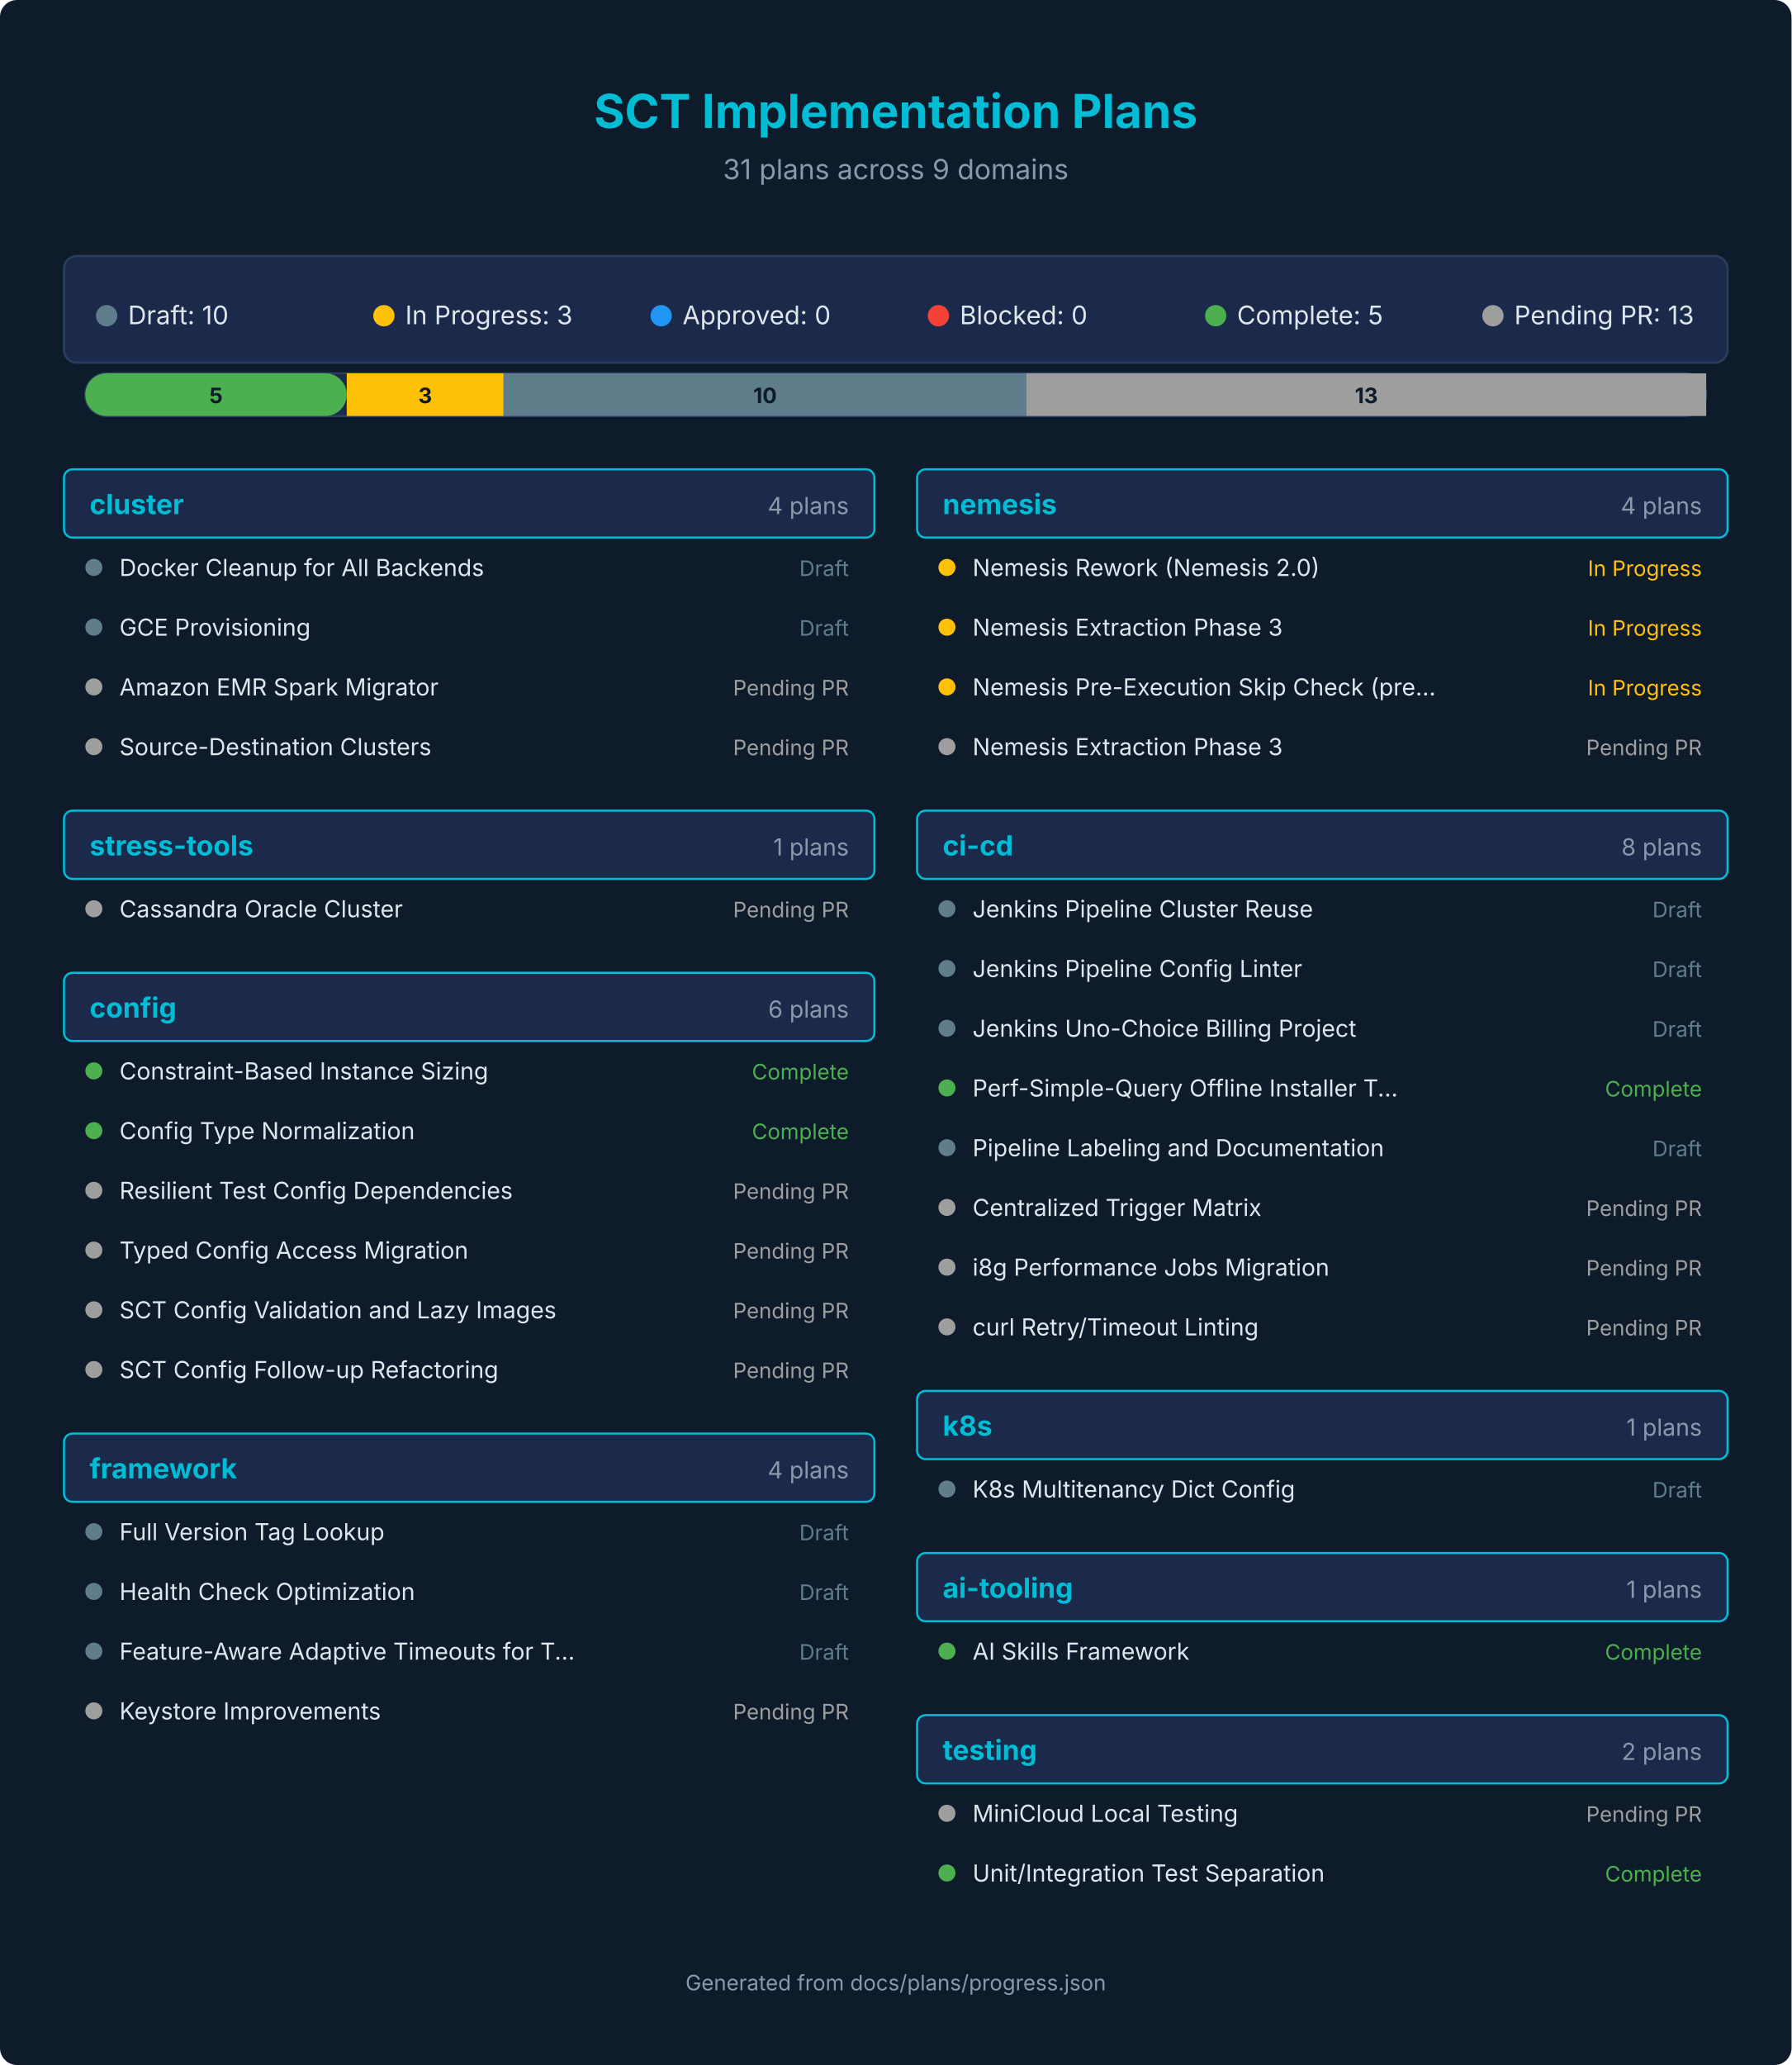
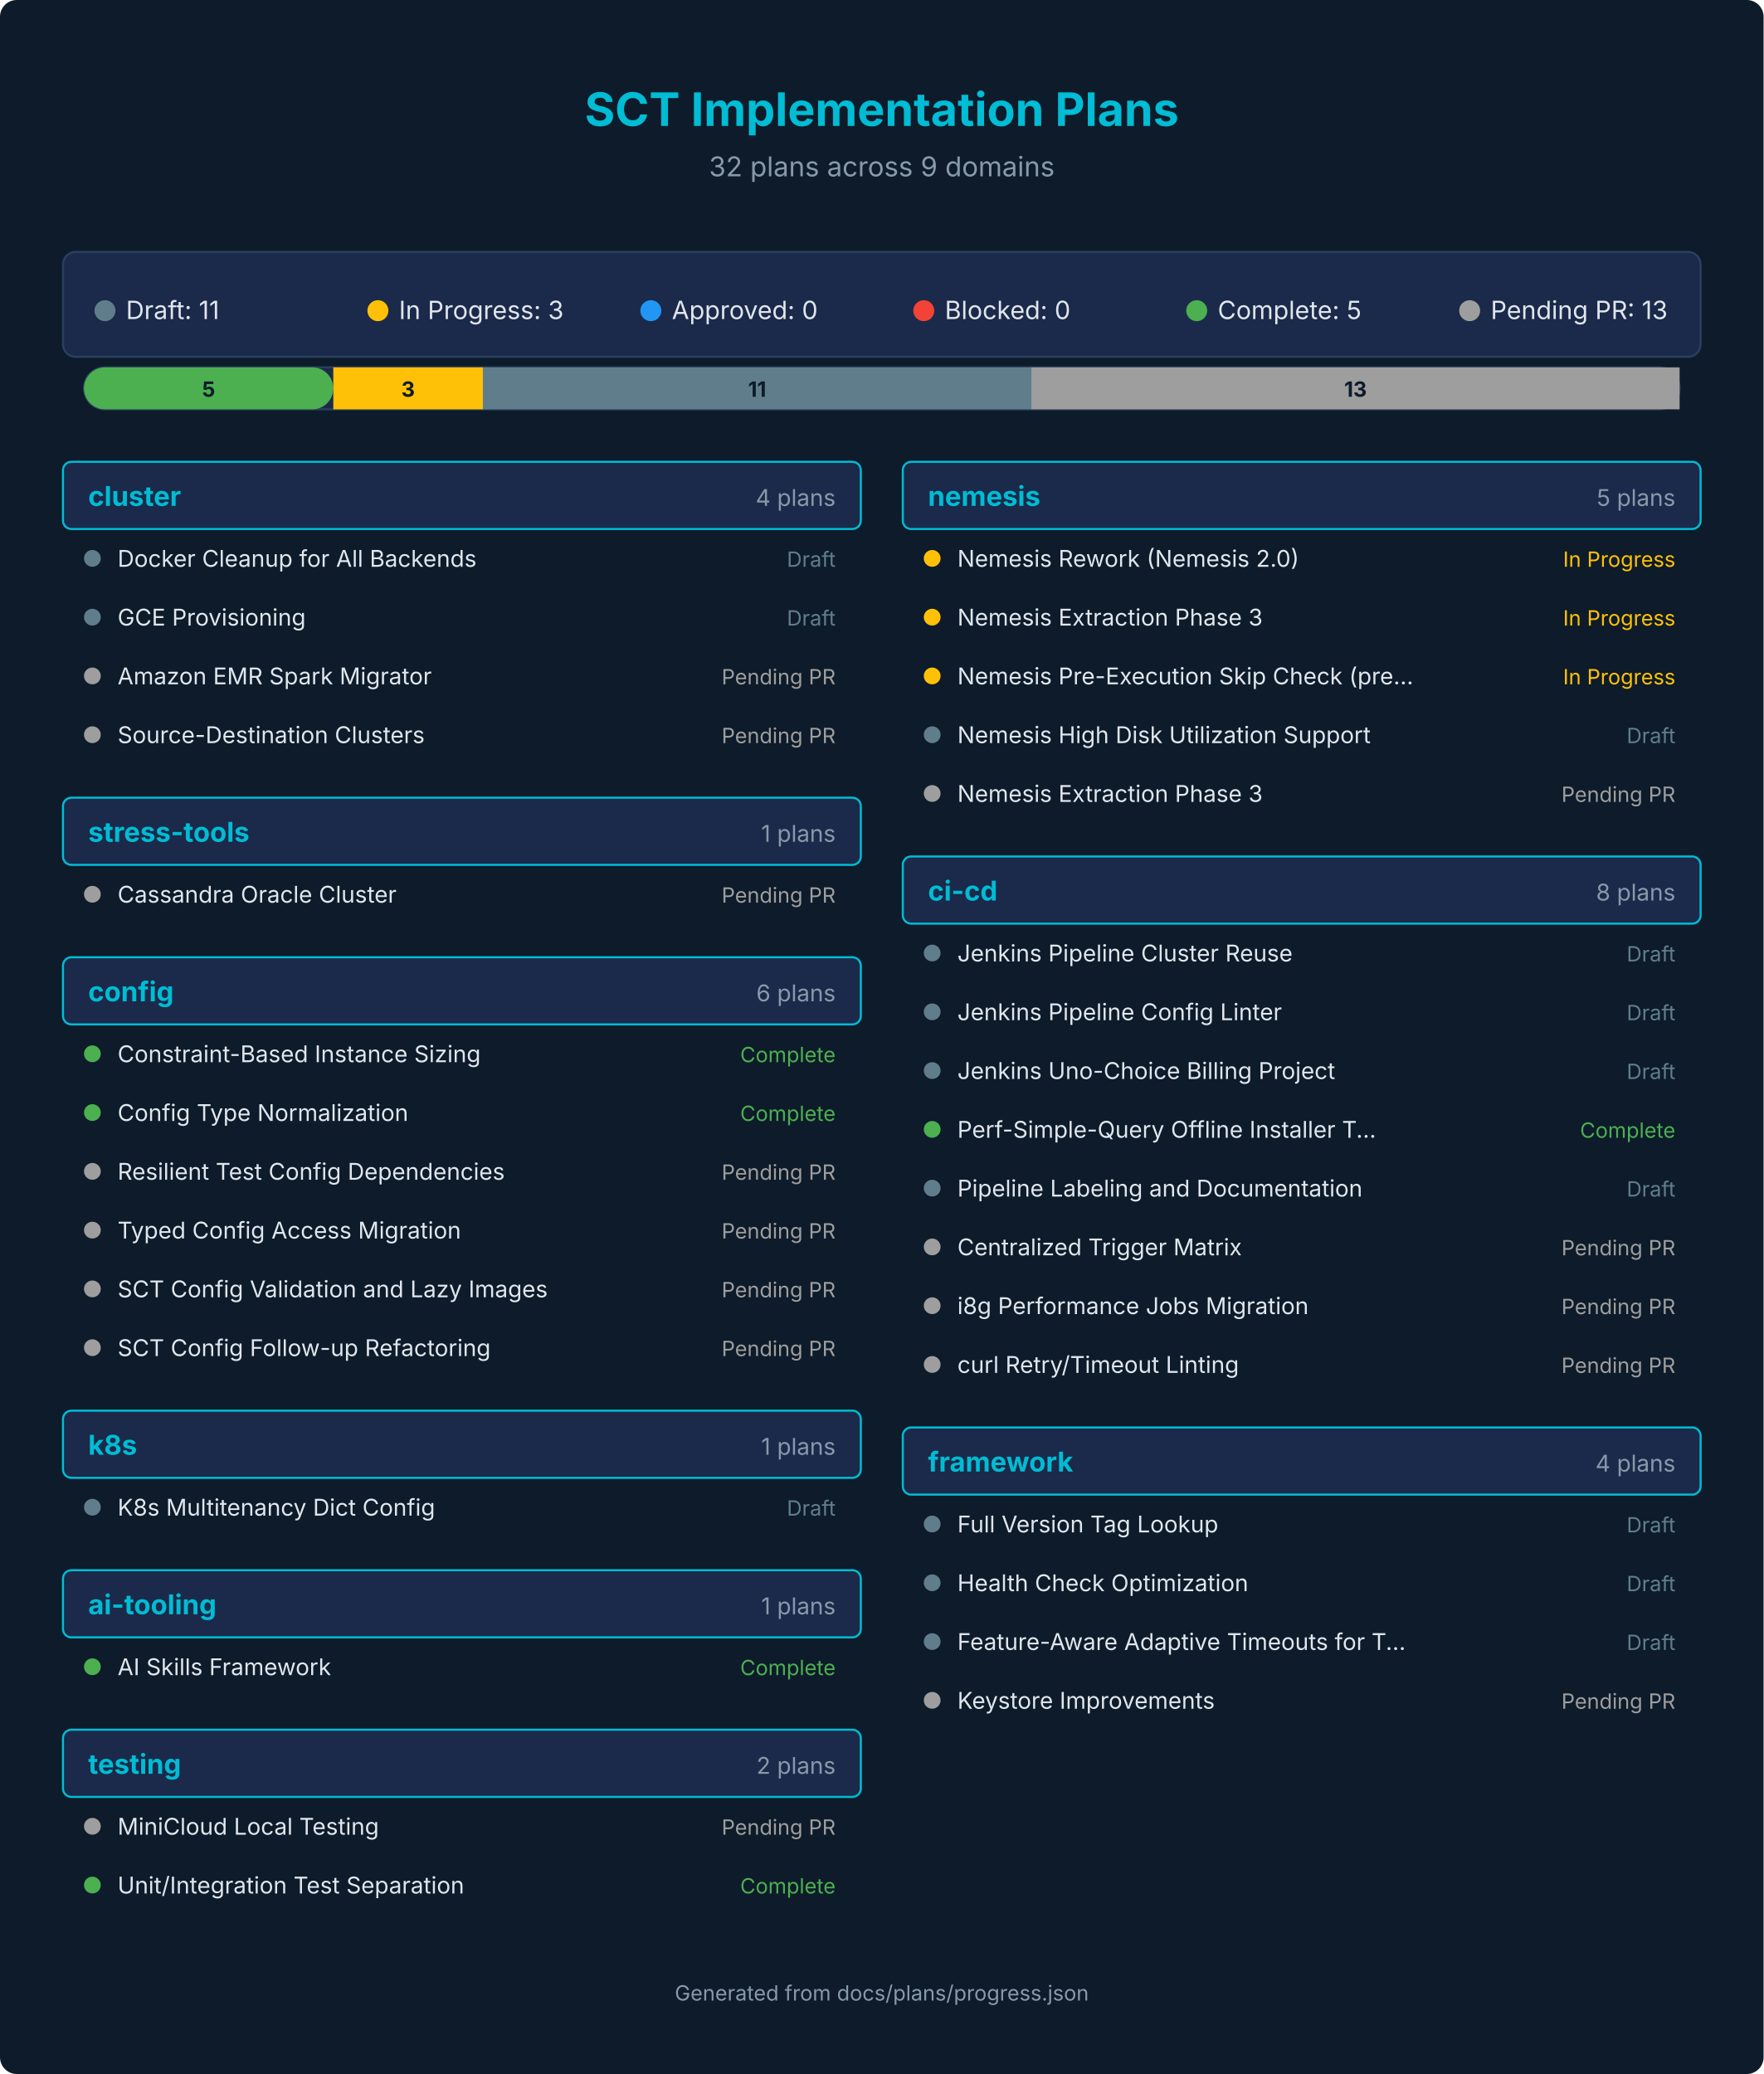
- <svg xmlns="http://www.w3.org/2000/svg" width="840" height="968" viewBox="0 0 840 968">
-   <rect width="840" height="968" fill="#0D1B2A" rx="8" />
+ <svg xmlns="http://www.w3.org/2000/svg" width="840" height="988" viewBox="0 0 840 988">
+   <rect width="840" height="988" fill="#0D1B2A" rx="8" />
  <text x="420" y="60" text-anchor="middle" font-family="system-ui, -apple-system, sans-serif" font-size="22" font-weight="bold" fill="#00BCD4">SCT Implementation Plans</text>
-   <text x="420" y="84" text-anchor="middle" font-family="system-ui, -apple-system, sans-serif" font-size="13" fill="#8899AA">31 plans across 9 domains</text>
+   <text x="420" y="84" text-anchor="middle" font-family="system-ui, -apple-system, sans-serif" font-size="13" fill="#8899AA">32 plans across 9 domains</text>
  <rect x="30" y="120" width="780" height="50" rx="6" fill="#1B2A4A" stroke="#2A3F5F" stroke-width="1" />
  <circle cx="50" cy="148" r="5" fill="#607D8B" />
-   <text x="60" y="152" font-family="system-ui, -apple-system, sans-serif" font-size="12" fill="#E0E6ED">Draft: 10</text>
+   <text x="60" y="152" font-family="system-ui, -apple-system, sans-serif" font-size="12" fill="#E0E6ED">Draft: 11</text>
  <circle cx="180" cy="148" r="5" fill="#FFC107" />
  <text x="190" y="152" font-family="system-ui, -apple-system, sans-serif" font-size="12" fill="#E0E6ED">In Progress: 3</text>
  <circle cx="310" cy="148" r="5" fill="#2196F3" />
  <text x="320" y="152" font-family="system-ui, -apple-system, sans-serif" font-size="12" fill="#E0E6ED">Approved: 0</text>
  <circle cx="440" cy="148" r="5" fill="#F44336" />
  <text x="450" y="152" font-family="system-ui, -apple-system, sans-serif" font-size="12" fill="#E0E6ED">Blocked: 0</text>
  <circle cx="570" cy="148" r="5" fill="#4CAF50" />
  <text x="580" y="152" font-family="system-ui, -apple-system, sans-serif" font-size="12" fill="#E0E6ED">Complete: 5</text>
  <circle cx="700" cy="148" r="5" fill="#9E9E9E" />
  <text x="710" y="152" font-family="system-ui, -apple-system, sans-serif" font-size="12" fill="#E0E6ED">Pending PR: 13</text>
  <rect x="40" y="175" width="760" height="20" rx="10" fill="#1B2A4A" stroke="#2A3F5F" stroke-width="1" />
-   <rect x="40" y="175" width="122.581" height="20" rx="10" fill="#4CAF50" />
-   <text x="101.29" y="189" text-anchor="middle" font-family="system-ui, -apple-system, sans-serif" font-size="10" font-weight="bold" fill="#0D1B2A">5</text>
-   <rect x="162.581" y="175" width="73.548" height="20" rx="0" fill="#FFC107" />
-   <text x="199.355" y="189" text-anchor="middle" font-family="system-ui, -apple-system, sans-serif" font-size="10" font-weight="bold" fill="#0D1B2A">3</text>
-   <rect x="236.129" y="175" width="245.161" height="20" rx="0" fill="#607D8B" />
-   <text x="358.71" y="189" text-anchor="middle" font-family="system-ui, -apple-system, sans-serif" font-size="10" font-weight="bold" fill="#0D1B2A">10</text>
-   <rect x="481.29" y="175" width="318.71" height="20" rx="0" fill="#9E9E9E" />
-   <text x="640.645" y="189" text-anchor="middle" font-family="system-ui, -apple-system, sans-serif" font-size="10" font-weight="bold" fill="#0D1B2A">13</text>
+   <rect x="40" y="175" width="118.75" height="20" rx="10" fill="#4CAF50" />
+   <text x="99.375" y="189" text-anchor="middle" font-family="system-ui, -apple-system, sans-serif" font-size="10" font-weight="bold" fill="#0D1B2A">5</text>
+   <rect x="158.75" y="175" width="71.25" height="20" rx="0" fill="#FFC107" />
+   <text x="194.375" y="189" text-anchor="middle" font-family="system-ui, -apple-system, sans-serif" font-size="10" font-weight="bold" fill="#0D1B2A">3</text>
+   <rect x="230.0" y="175" width="261.25" height="20" rx="0" fill="#607D8B" />
+   <text x="360.625" y="189" text-anchor="middle" font-family="system-ui, -apple-system, sans-serif" font-size="10" font-weight="bold" fill="#0D1B2A">11</text>
+   <rect x="491.25" y="175" width="308.75" height="20" rx="0" fill="#9E9E9E" />
+   <text x="645.625" y="189" text-anchor="middle" font-family="system-ui, -apple-system, sans-serif" font-size="10" font-weight="bold" fill="#0D1B2A">13</text>
  <rect x="30" y="220" width="380" height="32" rx="4" fill="#1B2A4A" stroke="#00BCD4" stroke-width="1" />
  <text x="42" y="241" font-family="system-ui, -apple-system, sans-serif" font-size="13" font-weight="bold" fill="#00BCD4">cluster</text>
  <text x="398" y="241" text-anchor="end" font-family="system-ui, -apple-system, sans-serif" font-size="11" fill="#8899AA">4 plans</text>
  <circle cx="44" cy="266" r="4" fill="#607D8B" />
  <text x="56" y="270" font-family="system-ui, -apple-system, sans-serif" font-size="11" fill="#E0E6ED">Docker Cleanup for All Backends</text>
  <text x="398" y="270" text-anchor="end" font-family="system-ui, -apple-system, sans-serif" font-size="10" fill="#607D8B">Draft</text>
  <circle cx="44" cy="294" r="4" fill="#607D8B" />
  <text x="56" y="298" font-family="system-ui, -apple-system, sans-serif" font-size="11" fill="#E0E6ED">GCE Provisioning</text>
  <text x="398" y="298" text-anchor="end" font-family="system-ui, -apple-system, sans-serif" font-size="10" fill="#607D8B">Draft</text>
  <circle cx="44" cy="322" r="4" fill="#9E9E9E" />
  <text x="56" y="326" font-family="system-ui, -apple-system, sans-serif" font-size="11" fill="#E0E6ED">Amazon EMR Spark Migrator</text>
  <text x="398" y="326" text-anchor="end" font-family="system-ui, -apple-system, sans-serif" font-size="10" fill="#9E9E9E">Pending PR</text>
  <circle cx="44" cy="350" r="4" fill="#9E9E9E" />
  <text x="56" y="354" font-family="system-ui, -apple-system, sans-serif" font-size="11" fill="#E0E6ED">Source-Destination Clusters</text>
  <text x="398" y="354" text-anchor="end" font-family="system-ui, -apple-system, sans-serif" font-size="10" fill="#9E9E9E">Pending PR</text>
  <rect x="30" y="380" width="380" height="32" rx="4" fill="#1B2A4A" stroke="#00BCD4" stroke-width="1" />
  <text x="42" y="401" font-family="system-ui, -apple-system, sans-serif" font-size="13" font-weight="bold" fill="#00BCD4">stress-tools</text>
  <text x="398" y="401" text-anchor="end" font-family="system-ui, -apple-system, sans-serif" font-size="11" fill="#8899AA">1 plans</text>
  <circle cx="44" cy="426" r="4" fill="#9E9E9E" />
  <text x="56" y="430" font-family="system-ui, -apple-system, sans-serif" font-size="11" fill="#E0E6ED">Cassandra Oracle Cluster</text>
  <text x="398" y="430" text-anchor="end" font-family="system-ui, -apple-system, sans-serif" font-size="10" fill="#9E9E9E">Pending PR</text>
  <rect x="30" y="456" width="380" height="32" rx="4" fill="#1B2A4A" stroke="#00BCD4" stroke-width="1" />
  <text x="42" y="477" font-family="system-ui, -apple-system, sans-serif" font-size="13" font-weight="bold" fill="#00BCD4">config</text>
  <text x="398" y="477" text-anchor="end" font-family="system-ui, -apple-system, sans-serif" font-size="11" fill="#8899AA">6 plans</text>
  <circle cx="44" cy="502" r="4" fill="#4CAF50" />
  <text x="56" y="506" font-family="system-ui, -apple-system, sans-serif" font-size="11" fill="#E0E6ED">Constraint-Based Instance Sizing</text>
  <text x="398" y="506" text-anchor="end" font-family="system-ui, -apple-system, sans-serif" font-size="10" fill="#4CAF50">Complete</text>
  <circle cx="44" cy="530" r="4" fill="#4CAF50" />
  <text x="56" y="534" font-family="system-ui, -apple-system, sans-serif" font-size="11" fill="#E0E6ED">Config Type Normalization</text>
  <text x="398" y="534" text-anchor="end" font-family="system-ui, -apple-system, sans-serif" font-size="10" fill="#4CAF50">Complete</text>
  <circle cx="44" cy="558" r="4" fill="#9E9E9E" />
  <text x="56" y="562" font-family="system-ui, -apple-system, sans-serif" font-size="11" fill="#E0E6ED">Resilient Test Config Dependencies</text>
  <text x="398" y="562" text-anchor="end" font-family="system-ui, -apple-system, sans-serif" font-size="10" fill="#9E9E9E">Pending PR</text>
  <circle cx="44" cy="586" r="4" fill="#9E9E9E" />
  <text x="56" y="590" font-family="system-ui, -apple-system, sans-serif" font-size="11" fill="#E0E6ED">Typed Config Access Migration</text>
  <text x="398" y="590" text-anchor="end" font-family="system-ui, -apple-system, sans-serif" font-size="10" fill="#9E9E9E">Pending PR</text>
  <circle cx="44" cy="614" r="4" fill="#9E9E9E" />
  <text x="56" y="618" font-family="system-ui, -apple-system, sans-serif" font-size="11" fill="#E0E6ED">SCT Config Validation and Lazy Images</text>
  <text x="398" y="618" text-anchor="end" font-family="system-ui, -apple-system, sans-serif" font-size="10" fill="#9E9E9E">Pending PR</text>
  <circle cx="44" cy="642" r="4" fill="#9E9E9E" />
  <text x="56" y="646" font-family="system-ui, -apple-system, sans-serif" font-size="11" fill="#E0E6ED">SCT Config Follow-up Refactoring</text>
  <text x="398" y="646" text-anchor="end" font-family="system-ui, -apple-system, sans-serif" font-size="10" fill="#9E9E9E">Pending PR</text>
  <rect x="30" y="672" width="380" height="32" rx="4" fill="#1B2A4A" stroke="#00BCD4" stroke-width="1" />
-   <text x="42" y="693" font-family="system-ui, -apple-system, sans-serif" font-size="13" font-weight="bold" fill="#00BCD4">framework</text>
-   <text x="398" y="693" text-anchor="end" font-family="system-ui, -apple-system, sans-serif" font-size="11" fill="#8899AA">4 plans</text>
+   <text x="42" y="693" font-family="system-ui, -apple-system, sans-serif" font-size="13" font-weight="bold" fill="#00BCD4">k8s</text>
+   <text x="398" y="693" text-anchor="end" font-family="system-ui, -apple-system, sans-serif" font-size="11" fill="#8899AA">1 plans</text>
  <circle cx="44" cy="718" r="4" fill="#607D8B" />
-   <text x="56" y="722" font-family="system-ui, -apple-system, sans-serif" font-size="11" fill="#E0E6ED">Full Version Tag Lookup</text>
+   <text x="56" y="722" font-family="system-ui, -apple-system, sans-serif" font-size="11" fill="#E0E6ED">K8s Multitenancy Dict Config</text>
  <text x="398" y="722" text-anchor="end" font-family="system-ui, -apple-system, sans-serif" font-size="10" fill="#607D8B">Draft</text>
-   <circle cx="44" cy="746" r="4" fill="#607D8B" />
-   <text x="56" y="750" font-family="system-ui, -apple-system, sans-serif" font-size="11" fill="#E0E6ED">Health Check Optimization</text>
-   <text x="398" y="750" text-anchor="end" font-family="system-ui, -apple-system, sans-serif" font-size="10" fill="#607D8B">Draft</text>
-   <circle cx="44" cy="774" r="4" fill="#607D8B" />
-   <text x="56" y="778" font-family="system-ui, -apple-system, sans-serif" font-size="11" fill="#E0E6ED">Feature-Aware Adaptive Timeouts for T...</text>
-   <text x="398" y="778" text-anchor="end" font-family="system-ui, -apple-system, sans-serif" font-size="10" fill="#607D8B">Draft</text>
-   <circle cx="44" cy="802" r="4" fill="#9E9E9E" />
-   <text x="56" y="806" font-family="system-ui, -apple-system, sans-serif" font-size="11" fill="#E0E6ED">Keystore Improvements</text>
-   <text x="398" y="806" text-anchor="end" font-family="system-ui, -apple-system, sans-serif" font-size="10" fill="#9E9E9E">Pending PR</text>
+   <rect x="30" y="748" width="380" height="32" rx="4" fill="#1B2A4A" stroke="#00BCD4" stroke-width="1" />
+   <text x="42" y="769" font-family="system-ui, -apple-system, sans-serif" font-size="13" font-weight="bold" fill="#00BCD4">ai-tooling</text>
+   <text x="398" y="769" text-anchor="end" font-family="system-ui, -apple-system, sans-serif" font-size="11" fill="#8899AA">1 plans</text>
+   <circle cx="44" cy="794" r="4" fill="#4CAF50" />
+   <text x="56" y="798" font-family="system-ui, -apple-system, sans-serif" font-size="11" fill="#E0E6ED">AI Skills Framework</text>
+   <text x="398" y="798" text-anchor="end" font-family="system-ui, -apple-system, sans-serif" font-size="10" fill="#4CAF50">Complete</text>
+   <rect x="30" y="824" width="380" height="32" rx="4" fill="#1B2A4A" stroke="#00BCD4" stroke-width="1" />
+   <text x="42" y="845" font-family="system-ui, -apple-system, sans-serif" font-size="13" font-weight="bold" fill="#00BCD4">testing</text>
+   <text x="398" y="845" text-anchor="end" font-family="system-ui, -apple-system, sans-serif" font-size="11" fill="#8899AA">2 plans</text>
+   <circle cx="44" cy="870" r="4" fill="#9E9E9E" />
+   <text x="56" y="874" font-family="system-ui, -apple-system, sans-serif" font-size="11" fill="#E0E6ED">MiniCloud Local Testing</text>
+   <text x="398" y="874" text-anchor="end" font-family="system-ui, -apple-system, sans-serif" font-size="10" fill="#9E9E9E">Pending PR</text>
+   <circle cx="44" cy="898" r="4" fill="#4CAF50" />
+   <text x="56" y="902" font-family="system-ui, -apple-system, sans-serif" font-size="11" fill="#E0E6ED">Unit/Integration Test Separation</text>
+   <text x="398" y="902" text-anchor="end" font-family="system-ui, -apple-system, sans-serif" font-size="10" fill="#4CAF50">Complete</text>
  <rect x="430" y="220" width="380" height="32" rx="4" fill="#1B2A4A" stroke="#00BCD4" stroke-width="1" />
  <text x="442" y="241" font-family="system-ui, -apple-system, sans-serif" font-size="13" font-weight="bold" fill="#00BCD4">nemesis</text>
-   <text x="798" y="241" text-anchor="end" font-family="system-ui, -apple-system, sans-serif" font-size="11" fill="#8899AA">4 plans</text>
+   <text x="798" y="241" text-anchor="end" font-family="system-ui, -apple-system, sans-serif" font-size="11" fill="#8899AA">5 plans</text>
  <circle cx="444" cy="266" r="4" fill="#FFC107" />
  <text x="456" y="270" font-family="system-ui, -apple-system, sans-serif" font-size="11" fill="#E0E6ED">Nemesis Rework (Nemesis 2.0)</text>
  <text x="798" y="270" text-anchor="end" font-family="system-ui, -apple-system, sans-serif" font-size="10" fill="#FFC107">In Progress</text>
  <circle cx="444" cy="294" r="4" fill="#FFC107" />
  <text x="456" y="298" font-family="system-ui, -apple-system, sans-serif" font-size="11" fill="#E0E6ED">Nemesis Extraction Phase 3</text>
  <text x="798" y="298" text-anchor="end" font-family="system-ui, -apple-system, sans-serif" font-size="10" fill="#FFC107">In Progress</text>
  <circle cx="444" cy="322" r="4" fill="#FFC107" />
  <text x="456" y="326" font-family="system-ui, -apple-system, sans-serif" font-size="11" fill="#E0E6ED">Nemesis Pre-Execution Skip Check (pre...</text>
  <text x="798" y="326" text-anchor="end" font-family="system-ui, -apple-system, sans-serif" font-size="10" fill="#FFC107">In Progress</text>
-   <circle cx="444" cy="350" r="4" fill="#9E9E9E" />
-   <text x="456" y="354" font-family="system-ui, -apple-system, sans-serif" font-size="11" fill="#E0E6ED">Nemesis Extraction Phase 3</text>
-   <text x="798" y="354" text-anchor="end" font-family="system-ui, -apple-system, sans-serif" font-size="10" fill="#9E9E9E">Pending PR</text>
-   <rect x="430" y="380" width="380" height="32" rx="4" fill="#1B2A4A" stroke="#00BCD4" stroke-width="1" />
-   <text x="442" y="401" font-family="system-ui, -apple-system, sans-serif" font-size="13" font-weight="bold" fill="#00BCD4">ci-cd</text>
-   <text x="798" y="401" text-anchor="end" font-family="system-ui, -apple-system, sans-serif" font-size="11" fill="#8899AA">8 plans</text>
-   <circle cx="444" cy="426" r="4" fill="#607D8B" />
-   <text x="456" y="430" font-family="system-ui, -apple-system, sans-serif" font-size="11" fill="#E0E6ED">Jenkins Pipeline Cluster Reuse</text>
-   <text x="798" y="430" text-anchor="end" font-family="system-ui, -apple-system, sans-serif" font-size="10" fill="#607D8B">Draft</text>
+   <circle cx="444" cy="350" r="4" fill="#607D8B" />
+   <text x="456" y="354" font-family="system-ui, -apple-system, sans-serif" font-size="11" fill="#E0E6ED">Nemesis High Disk Utilization Support</text>
+   <text x="798" y="354" text-anchor="end" font-family="system-ui, -apple-system, sans-serif" font-size="10" fill="#607D8B">Draft</text>
+   <circle cx="444" cy="378" r="4" fill="#9E9E9E" />
+   <text x="456" y="382" font-family="system-ui, -apple-system, sans-serif" font-size="11" fill="#E0E6ED">Nemesis Extraction Phase 3</text>
+   <text x="798" y="382" text-anchor="end" font-family="system-ui, -apple-system, sans-serif" font-size="10" fill="#9E9E9E">Pending PR</text>
+   <rect x="430" y="408" width="380" height="32" rx="4" fill="#1B2A4A" stroke="#00BCD4" stroke-width="1" />
+   <text x="442" y="429" font-family="system-ui, -apple-system, sans-serif" font-size="13" font-weight="bold" fill="#00BCD4">ci-cd</text>
+   <text x="798" y="429" text-anchor="end" font-family="system-ui, -apple-system, sans-serif" font-size="11" fill="#8899AA">8 plans</text>
  <circle cx="444" cy="454" r="4" fill="#607D8B" />
-   <text x="456" y="458" font-family="system-ui, -apple-system, sans-serif" font-size="11" fill="#E0E6ED">Jenkins Pipeline Config Linter</text>
+   <text x="456" y="458" font-family="system-ui, -apple-system, sans-serif" font-size="11" fill="#E0E6ED">Jenkins Pipeline Cluster Reuse</text>
  <text x="798" y="458" text-anchor="end" font-family="system-ui, -apple-system, sans-serif" font-size="10" fill="#607D8B">Draft</text>
  <circle cx="444" cy="482" r="4" fill="#607D8B" />
-   <text x="456" y="486" font-family="system-ui, -apple-system, sans-serif" font-size="11" fill="#E0E6ED">Jenkins Uno-Choice Billing Project</text>
+   <text x="456" y="486" font-family="system-ui, -apple-system, sans-serif" font-size="11" fill="#E0E6ED">Jenkins Pipeline Config Linter</text>
  <text x="798" y="486" text-anchor="end" font-family="system-ui, -apple-system, sans-serif" font-size="10" fill="#607D8B">Draft</text>
-   <circle cx="444" cy="510" r="4" fill="#4CAF50" />
-   <text x="456" y="514" font-family="system-ui, -apple-system, sans-serif" font-size="11" fill="#E0E6ED">Perf-Simple-Query Offline Installer T...</text>
-   <text x="798" y="514" text-anchor="end" font-family="system-ui, -apple-system, sans-serif" font-size="10" fill="#4CAF50">Complete</text>
-   <circle cx="444" cy="538" r="4" fill="#607D8B" />
-   <text x="456" y="542" font-family="system-ui, -apple-system, sans-serif" font-size="11" fill="#E0E6ED">Pipeline Labeling and Documentation</text>
-   <text x="798" y="542" text-anchor="end" font-family="system-ui, -apple-system, sans-serif" font-size="10" fill="#607D8B">Draft</text>
-   <circle cx="444" cy="566" r="4" fill="#9E9E9E" />
-   <text x="456" y="570" font-family="system-ui, -apple-system, sans-serif" font-size="11" fill="#E0E6ED">Centralized Trigger Matrix</text>
-   <text x="798" y="570" text-anchor="end" font-family="system-ui, -apple-system, sans-serif" font-size="10" fill="#9E9E9E">Pending PR</text>
+   <circle cx="444" cy="510" r="4" fill="#607D8B" />
+   <text x="456" y="514" font-family="system-ui, -apple-system, sans-serif" font-size="11" fill="#E0E6ED">Jenkins Uno-Choice Billing Project</text>
+   <text x="798" y="514" text-anchor="end" font-family="system-ui, -apple-system, sans-serif" font-size="10" fill="#607D8B">Draft</text>
+   <circle cx="444" cy="538" r="4" fill="#4CAF50" />
+   <text x="456" y="542" font-family="system-ui, -apple-system, sans-serif" font-size="11" fill="#E0E6ED">Perf-Simple-Query Offline Installer T...</text>
+   <text x="798" y="542" text-anchor="end" font-family="system-ui, -apple-system, sans-serif" font-size="10" fill="#4CAF50">Complete</text>
+   <circle cx="444" cy="566" r="4" fill="#607D8B" />
+   <text x="456" y="570" font-family="system-ui, -apple-system, sans-serif" font-size="11" fill="#E0E6ED">Pipeline Labeling and Documentation</text>
+   <text x="798" y="570" text-anchor="end" font-family="system-ui, -apple-system, sans-serif" font-size="10" fill="#607D8B">Draft</text>
  <circle cx="444" cy="594" r="4" fill="#9E9E9E" />
-   <text x="456" y="598" font-family="system-ui, -apple-system, sans-serif" font-size="11" fill="#E0E6ED">i8g Performance Jobs Migration</text>
+   <text x="456" y="598" font-family="system-ui, -apple-system, sans-serif" font-size="11" fill="#E0E6ED">Centralized Trigger Matrix</text>
  <text x="798" y="598" text-anchor="end" font-family="system-ui, -apple-system, sans-serif" font-size="10" fill="#9E9E9E">Pending PR</text>
  <circle cx="444" cy="622" r="4" fill="#9E9E9E" />
-   <text x="456" y="626" font-family="system-ui, -apple-system, sans-serif" font-size="11" fill="#E0E6ED">curl Retry/Timeout Linting</text>
+   <text x="456" y="626" font-family="system-ui, -apple-system, sans-serif" font-size="11" fill="#E0E6ED">i8g Performance Jobs Migration</text>
  <text x="798" y="626" text-anchor="end" font-family="system-ui, -apple-system, sans-serif" font-size="10" fill="#9E9E9E">Pending PR</text>
-   <rect x="430" y="652" width="380" height="32" rx="4" fill="#1B2A4A" stroke="#00BCD4" stroke-width="1" />
-   <text x="442" y="673" font-family="system-ui, -apple-system, sans-serif" font-size="13" font-weight="bold" fill="#00BCD4">k8s</text>
-   <text x="798" y="673" text-anchor="end" font-family="system-ui, -apple-system, sans-serif" font-size="11" fill="#8899AA">1 plans</text>
-   <circle cx="444" cy="698" r="4" fill="#607D8B" />
-   <text x="456" y="702" font-family="system-ui, -apple-system, sans-serif" font-size="11" fill="#E0E6ED">K8s Multitenancy Dict Config</text>
-   <text x="798" y="702" text-anchor="end" font-family="system-ui, -apple-system, sans-serif" font-size="10" fill="#607D8B">Draft</text>
-   <rect x="430" y="728" width="380" height="32" rx="4" fill="#1B2A4A" stroke="#00BCD4" stroke-width="1" />
-   <text x="442" y="749" font-family="system-ui, -apple-system, sans-serif" font-size="13" font-weight="bold" fill="#00BCD4">ai-tooling</text>
-   <text x="798" y="749" text-anchor="end" font-family="system-ui, -apple-system, sans-serif" font-size="11" fill="#8899AA">1 plans</text>
-   <circle cx="444" cy="774" r="4" fill="#4CAF50" />
-   <text x="456" y="778" font-family="system-ui, -apple-system, sans-serif" font-size="11" fill="#E0E6ED">AI Skills Framework</text>
-   <text x="798" y="778" text-anchor="end" font-family="system-ui, -apple-system, sans-serif" font-size="10" fill="#4CAF50">Complete</text>
-   <rect x="430" y="804" width="380" height="32" rx="4" fill="#1B2A4A" stroke="#00BCD4" stroke-width="1" />
-   <text x="442" y="825" font-family="system-ui, -apple-system, sans-serif" font-size="13" font-weight="bold" fill="#00BCD4">testing</text>
-   <text x="798" y="825" text-anchor="end" font-family="system-ui, -apple-system, sans-serif" font-size="11" fill="#8899AA">2 plans</text>
-   <circle cx="444" cy="850" r="4" fill="#9E9E9E" />
-   <text x="456" y="854" font-family="system-ui, -apple-system, sans-serif" font-size="11" fill="#E0E6ED">MiniCloud Local Testing</text>
-   <text x="798" y="854" text-anchor="end" font-family="system-ui, -apple-system, sans-serif" font-size="10" fill="#9E9E9E">Pending PR</text>
-   <circle cx="444" cy="878" r="4" fill="#4CAF50" />
-   <text x="456" y="882" font-family="system-ui, -apple-system, sans-serif" font-size="11" fill="#E0E6ED">Unit/Integration Test Separation</text>
-   <text x="798" y="882" text-anchor="end" font-family="system-ui, -apple-system, sans-serif" font-size="10" fill="#4CAF50">Complete</text>
-   <text x="420" y="933" text-anchor="middle" font-family="system-ui, -apple-system, sans-serif" font-size="10" fill="#8899AA">Generated from docs/plans/progress.json</text>
+   <circle cx="444" cy="650" r="4" fill="#9E9E9E" />
+   <text x="456" y="654" font-family="system-ui, -apple-system, sans-serif" font-size="11" fill="#E0E6ED">curl Retry/Timeout Linting</text>
+   <text x="798" y="654" text-anchor="end" font-family="system-ui, -apple-system, sans-serif" font-size="10" fill="#9E9E9E">Pending PR</text>
+   <rect x="430" y="680" width="380" height="32" rx="4" fill="#1B2A4A" stroke="#00BCD4" stroke-width="1" />
+   <text x="442" y="701" font-family="system-ui, -apple-system, sans-serif" font-size="13" font-weight="bold" fill="#00BCD4">framework</text>
+   <text x="798" y="701" text-anchor="end" font-family="system-ui, -apple-system, sans-serif" font-size="11" fill="#8899AA">4 plans</text>
+   <circle cx="444" cy="726" r="4" fill="#607D8B" />
+   <text x="456" y="730" font-family="system-ui, -apple-system, sans-serif" font-size="11" fill="#E0E6ED">Full Version Tag Lookup</text>
+   <text x="798" y="730" text-anchor="end" font-family="system-ui, -apple-system, sans-serif" font-size="10" fill="#607D8B">Draft</text>
+   <circle cx="444" cy="754" r="4" fill="#607D8B" />
+   <text x="456" y="758" font-family="system-ui, -apple-system, sans-serif" font-size="11" fill="#E0E6ED">Health Check Optimization</text>
+   <text x="798" y="758" text-anchor="end" font-family="system-ui, -apple-system, sans-serif" font-size="10" fill="#607D8B">Draft</text>
+   <circle cx="444" cy="782" r="4" fill="#607D8B" />
+   <text x="456" y="786" font-family="system-ui, -apple-system, sans-serif" font-size="11" fill="#E0E6ED">Feature-Aware Adaptive Timeouts for T...</text>
+   <text x="798" y="786" text-anchor="end" font-family="system-ui, -apple-system, sans-serif" font-size="10" fill="#607D8B">Draft</text>
+   <circle cx="444" cy="810" r="4" fill="#9E9E9E" />
+   <text x="456" y="814" font-family="system-ui, -apple-system, sans-serif" font-size="11" fill="#E0E6ED">Keystore Improvements</text>
+   <text x="798" y="814" text-anchor="end" font-family="system-ui, -apple-system, sans-serif" font-size="10" fill="#9E9E9E">Pending PR</text>
+   <text x="420" y="953" text-anchor="middle" font-family="system-ui, -apple-system, sans-serif" font-size="10" fill="#8899AA">Generated from docs/plans/progress.json</text>
</svg>
